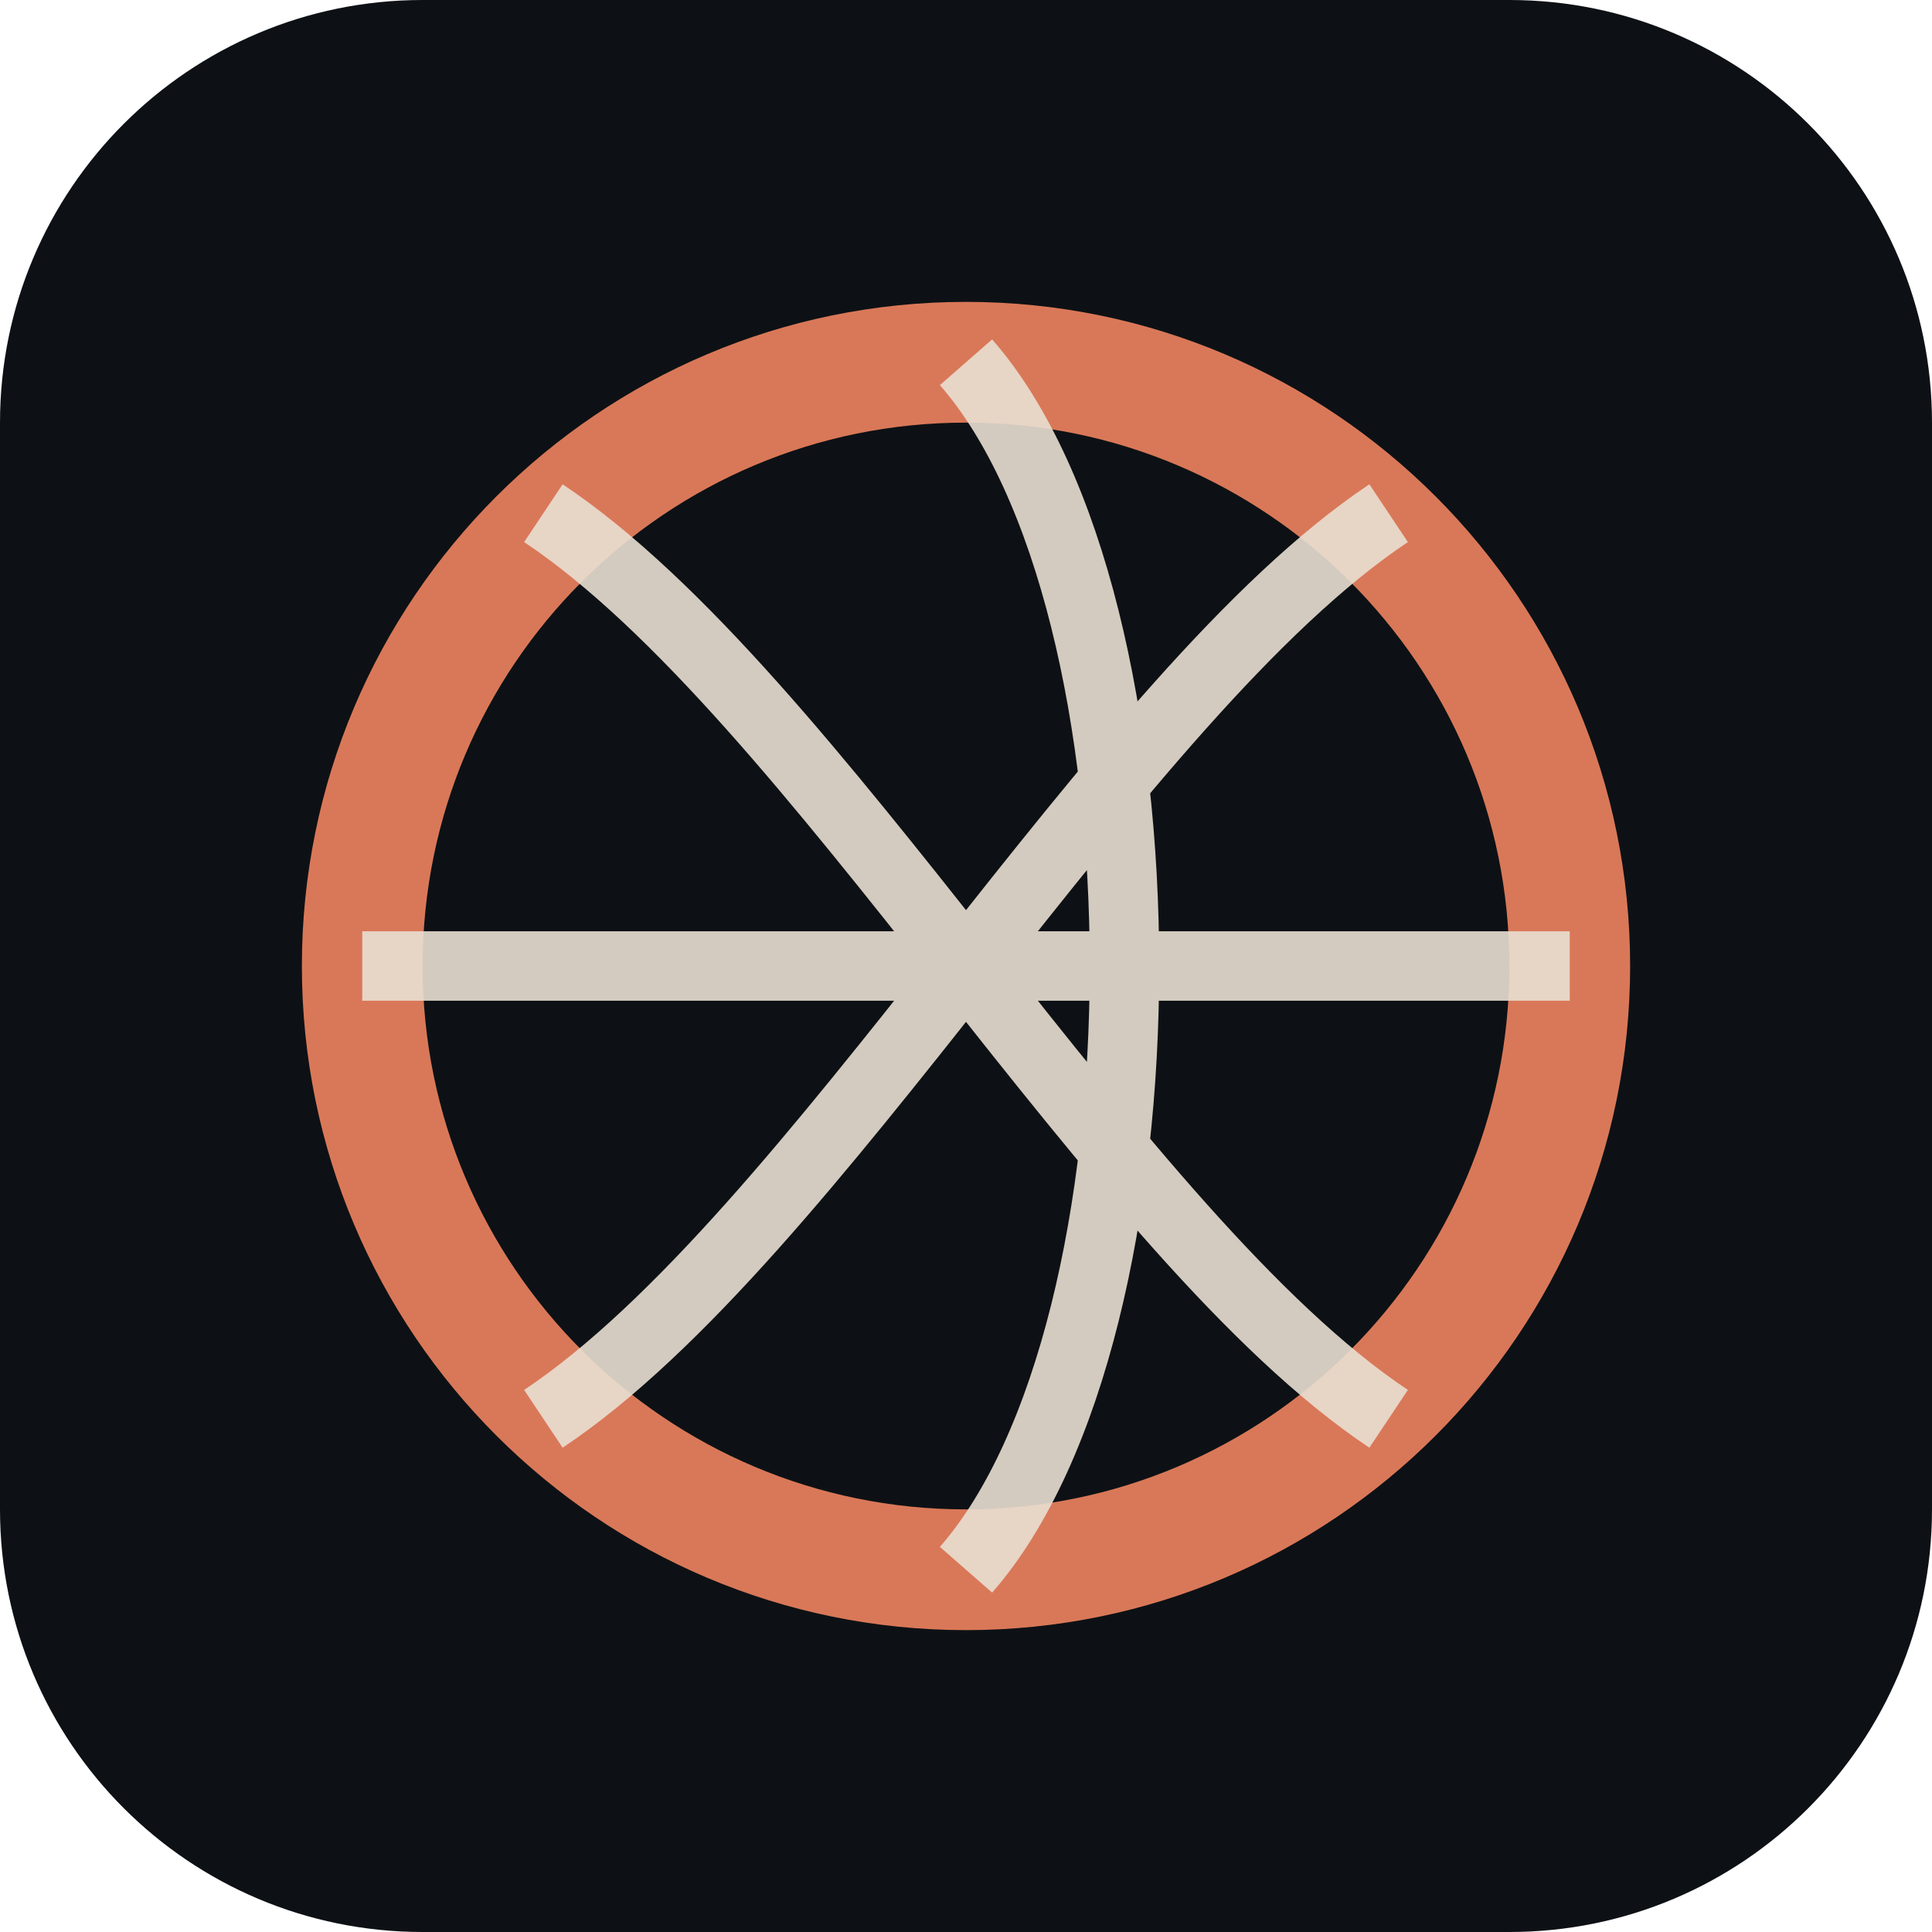
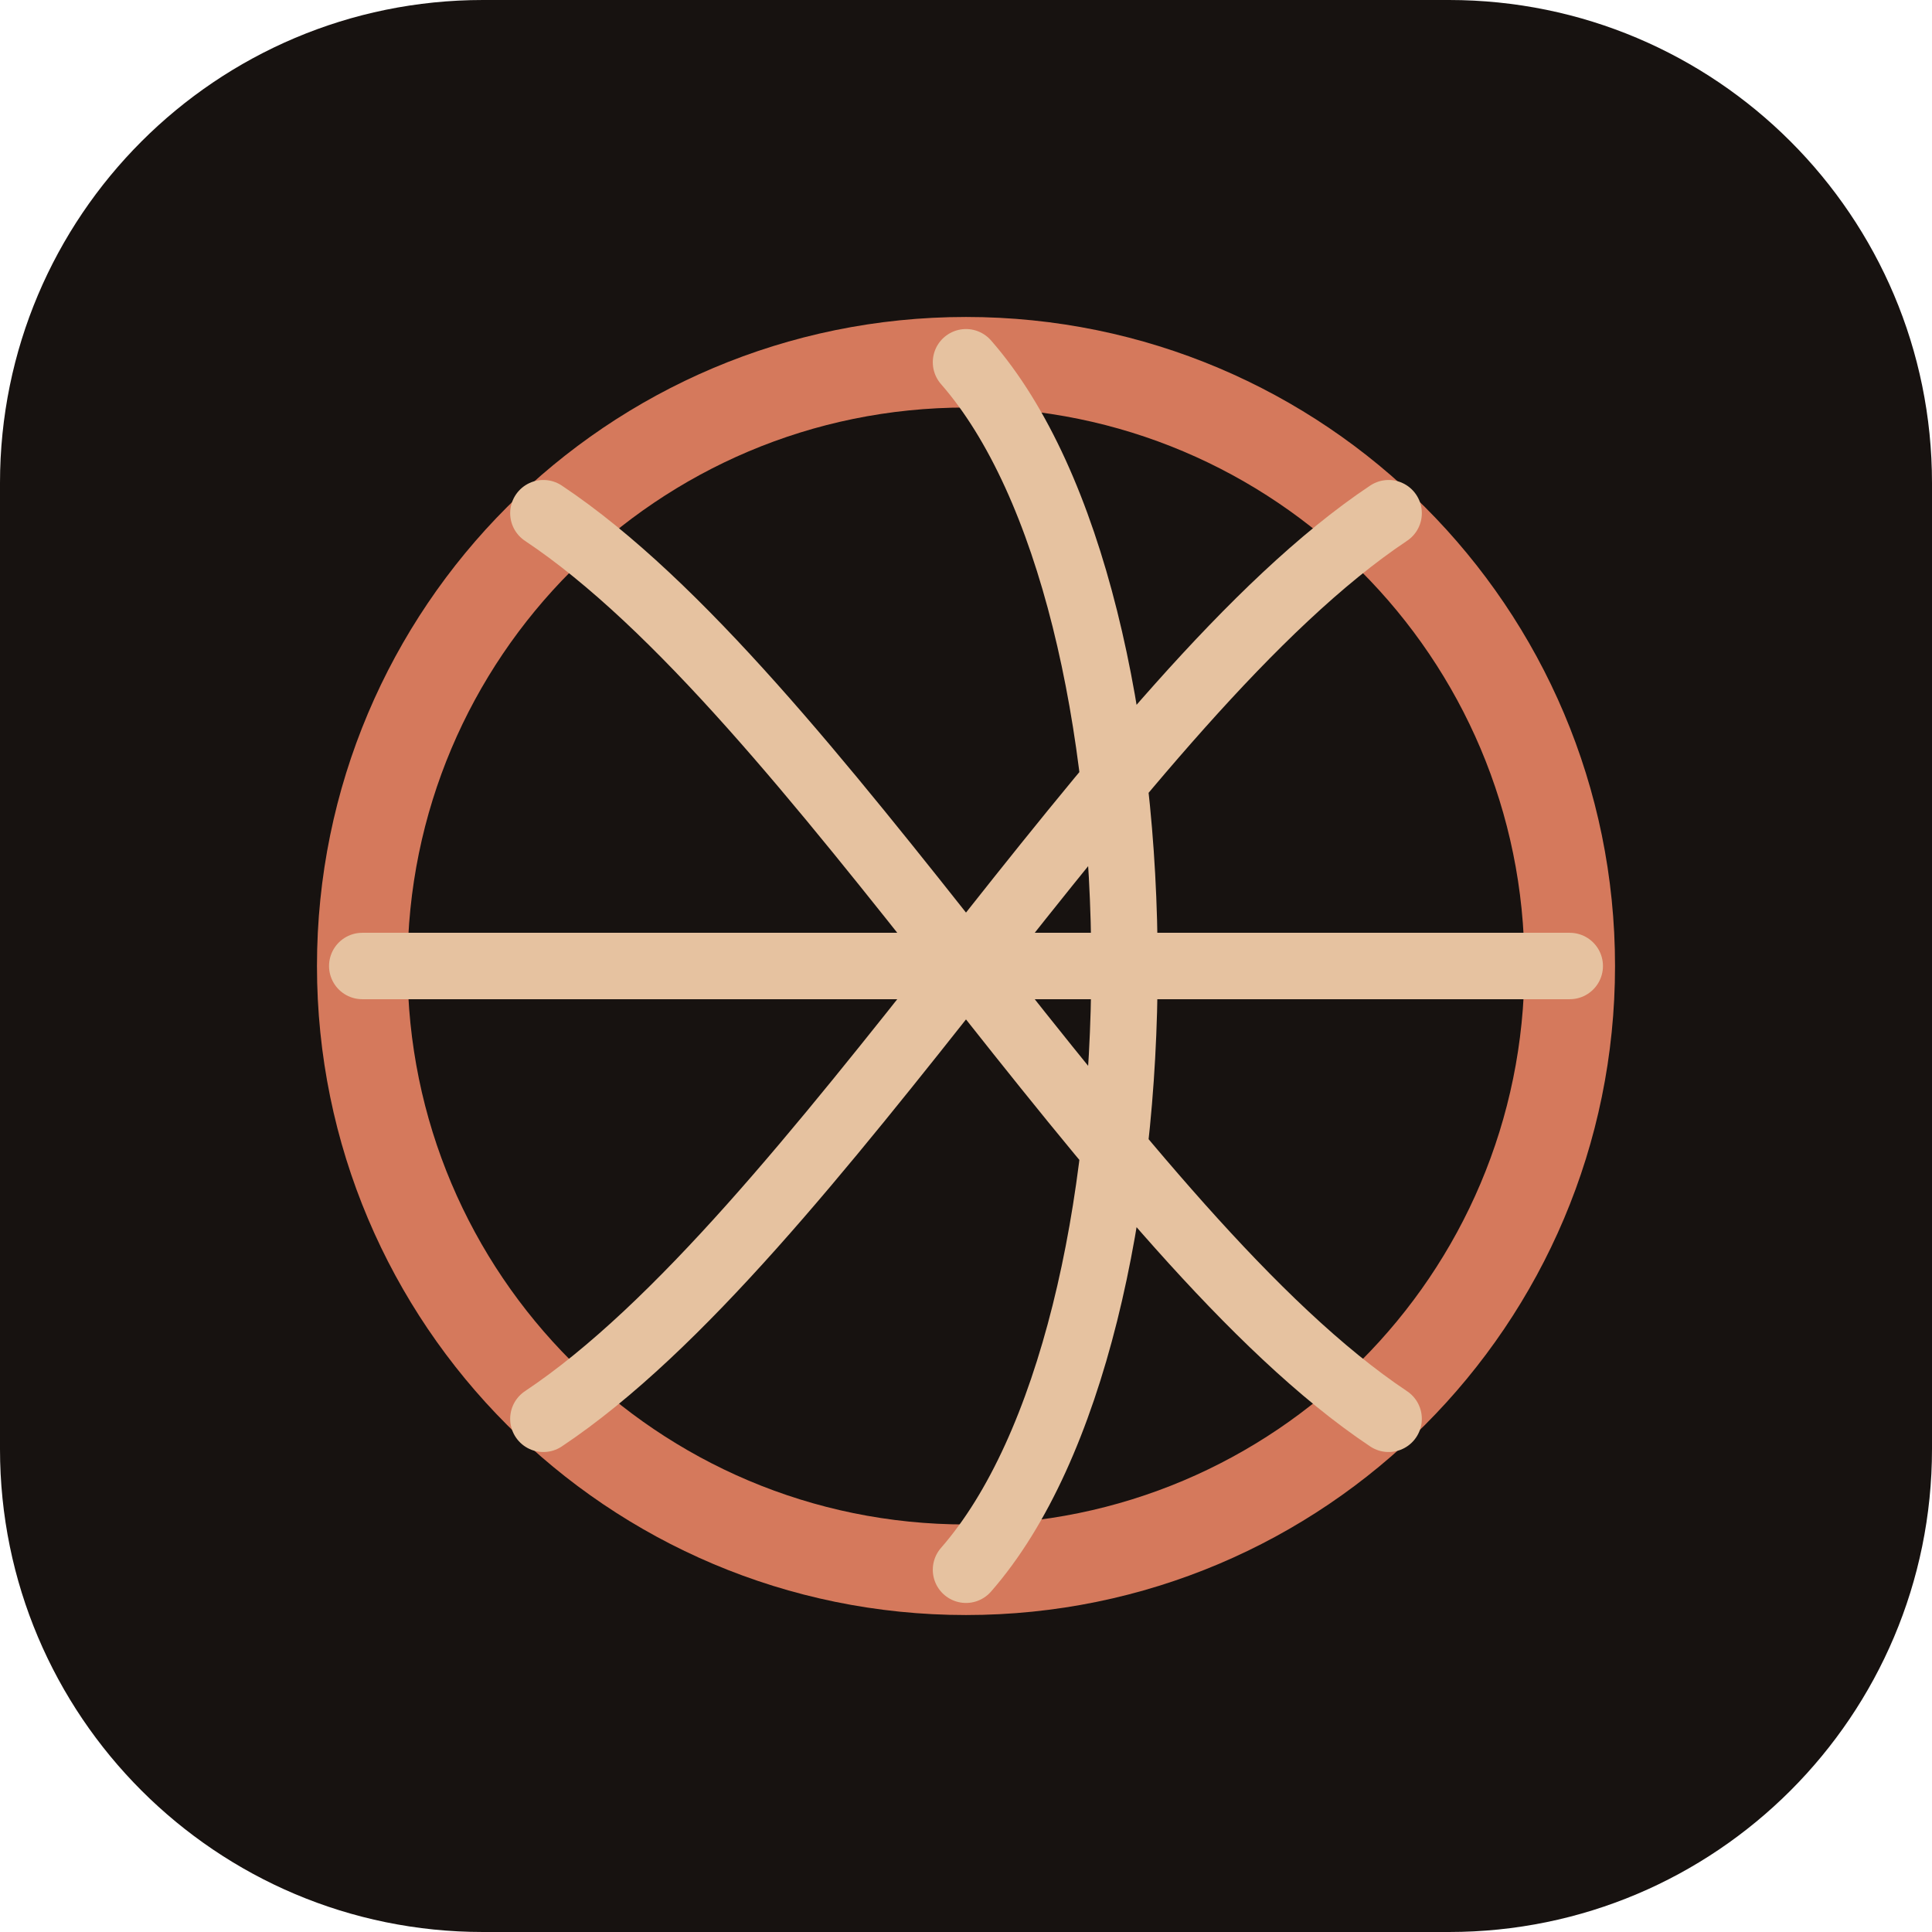
<svg xmlns="http://www.w3.org/2000/svg" viewBox="0 0 64 64">
-   <rect width="64" height="64" rx="14" fill="#0d1115" />
-   <circle cx="32" cy="32" r="20" fill="none" stroke="#d97858" stroke-width="4" />
-   <path d="M12 32h40M32 12c7 8 7 32 0 40M18 17c9 6 19 24 28 30M46 17c-9 6-19 24-28 30" fill="none" stroke="#e9dfd2" stroke-width="2.3" opacity=".9" />
+   <rect width="64" height="64" rx="16" fill="#171210" />
+   <path d="M12 32a20 20 0 1 0 40 0 20 20 0 0 0-40 0Z" fill="none" stroke="#d5795c" stroke-width="3" />
+   <path d="M12 32h40M32 12c7 8 7 32 0 40M18 17c9 6 19 24 28 30M46 17c-9 6-19 24-28 30" fill="none" stroke="#e6c2a0" stroke-width="2.2" stroke-linecap="round" />
</svg>
